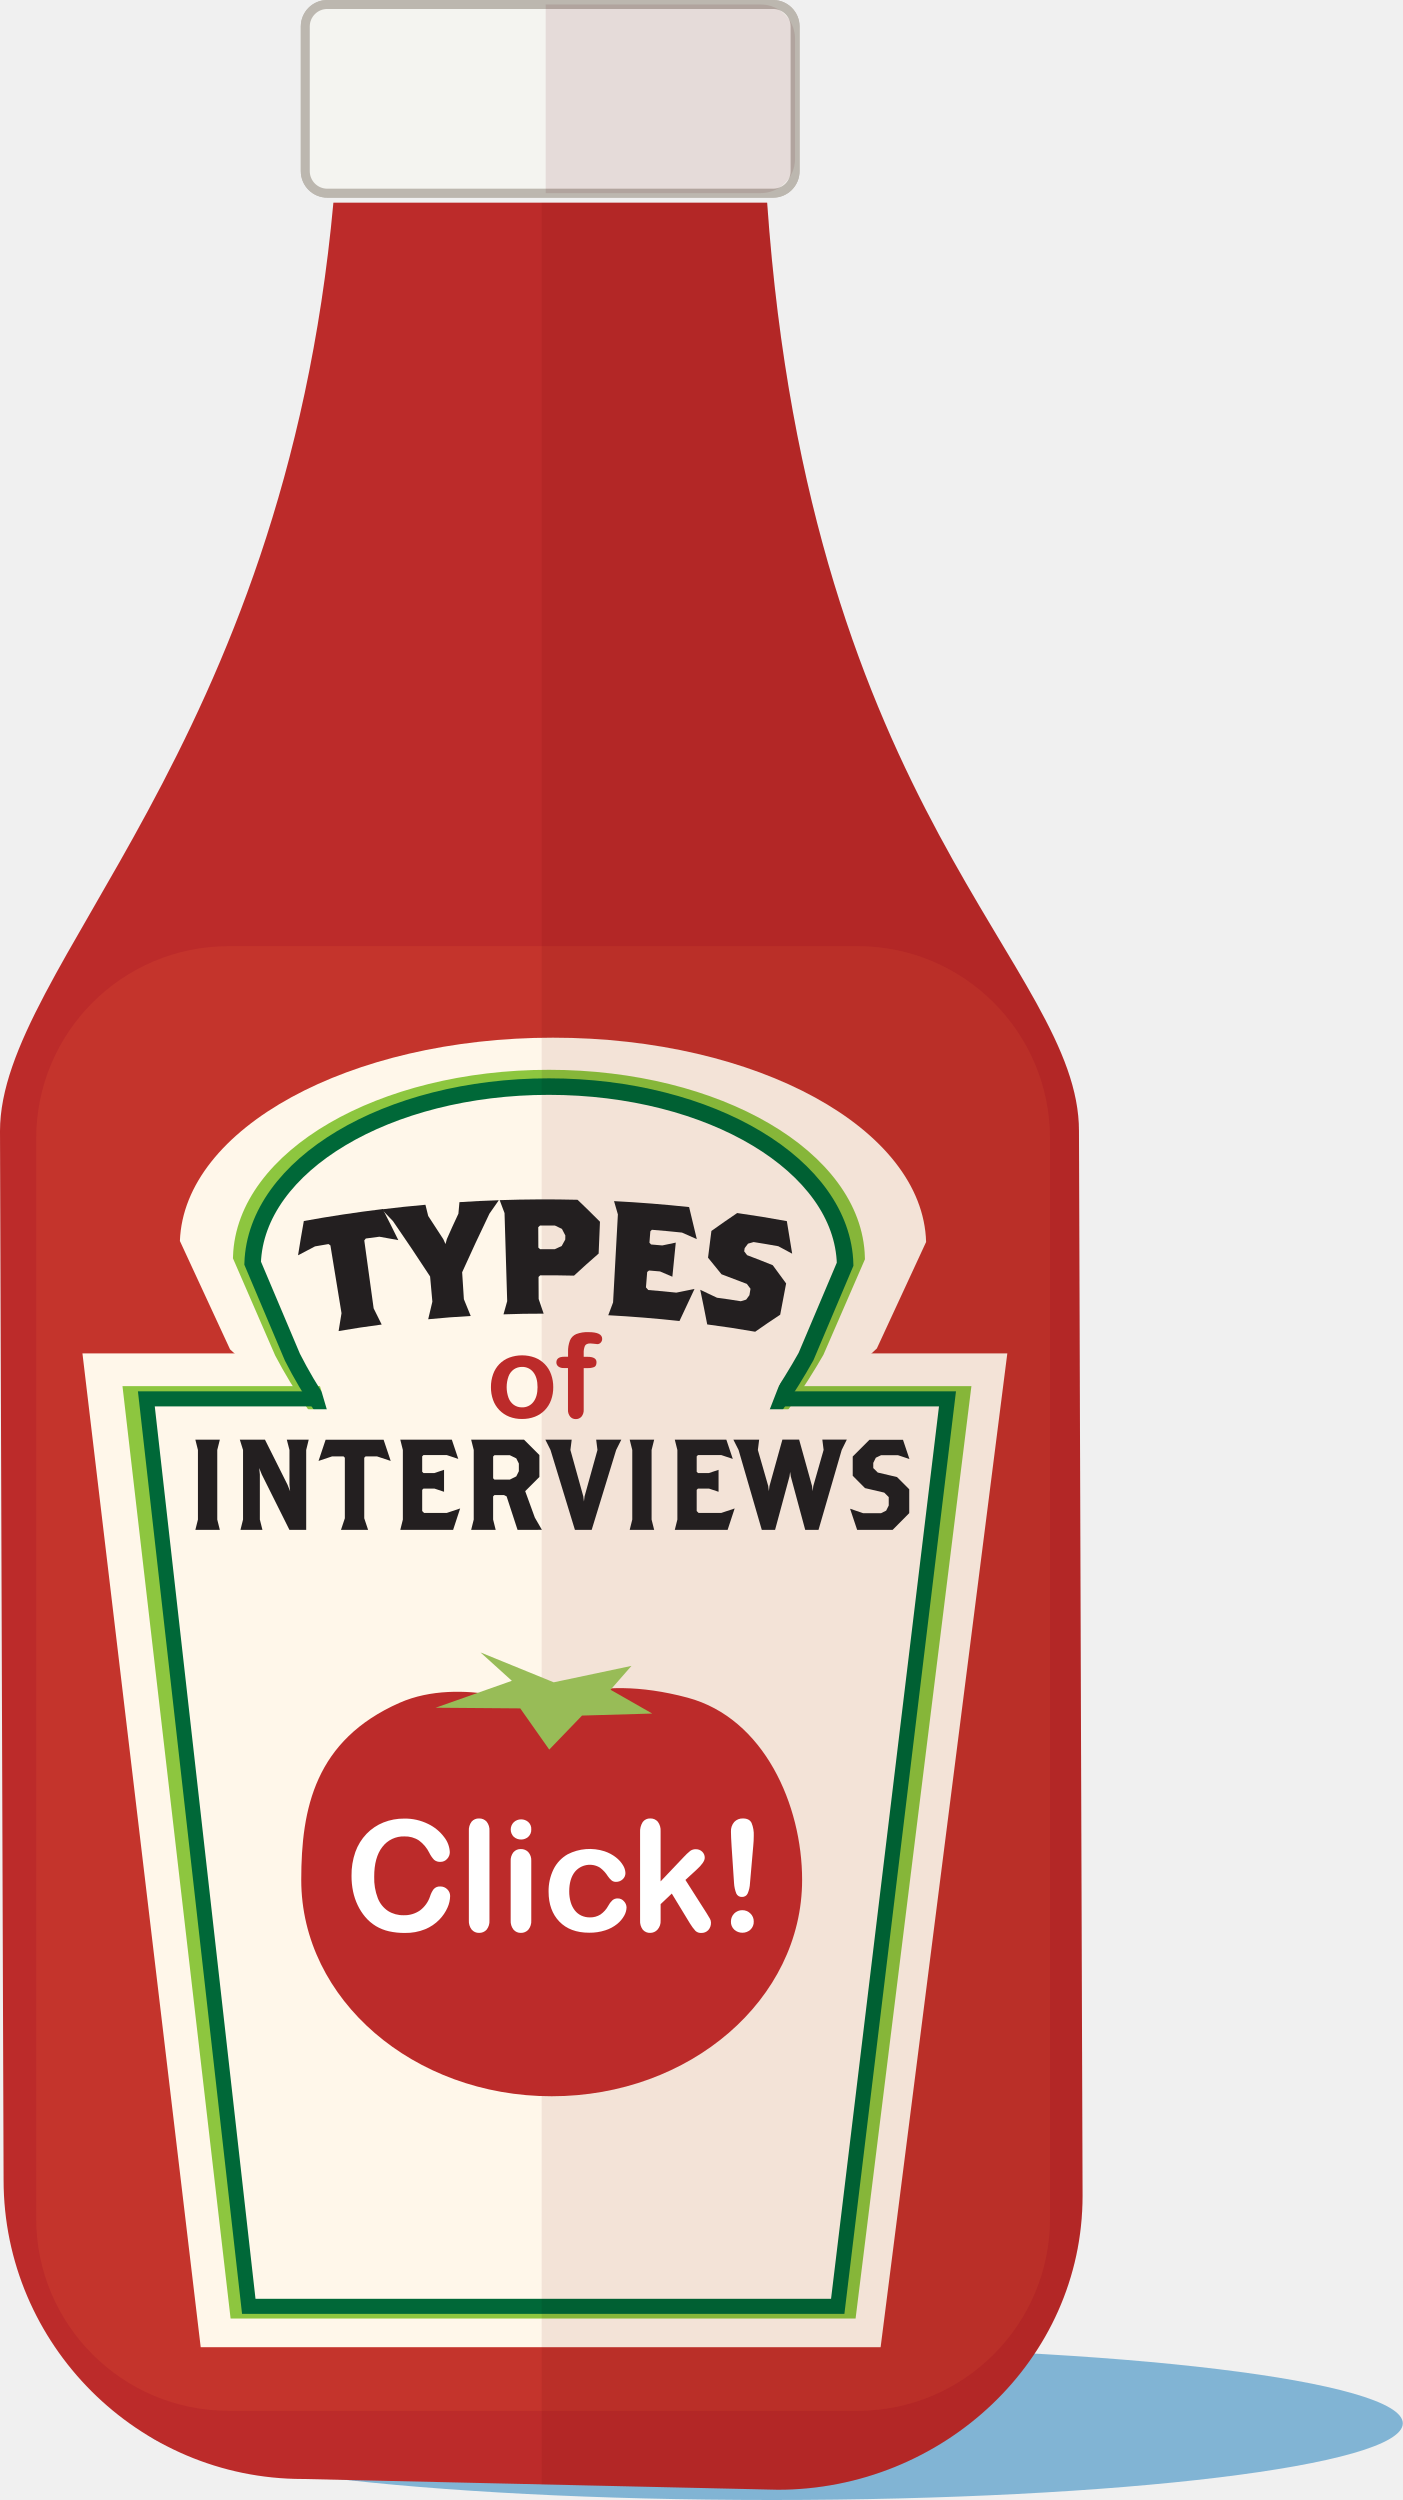
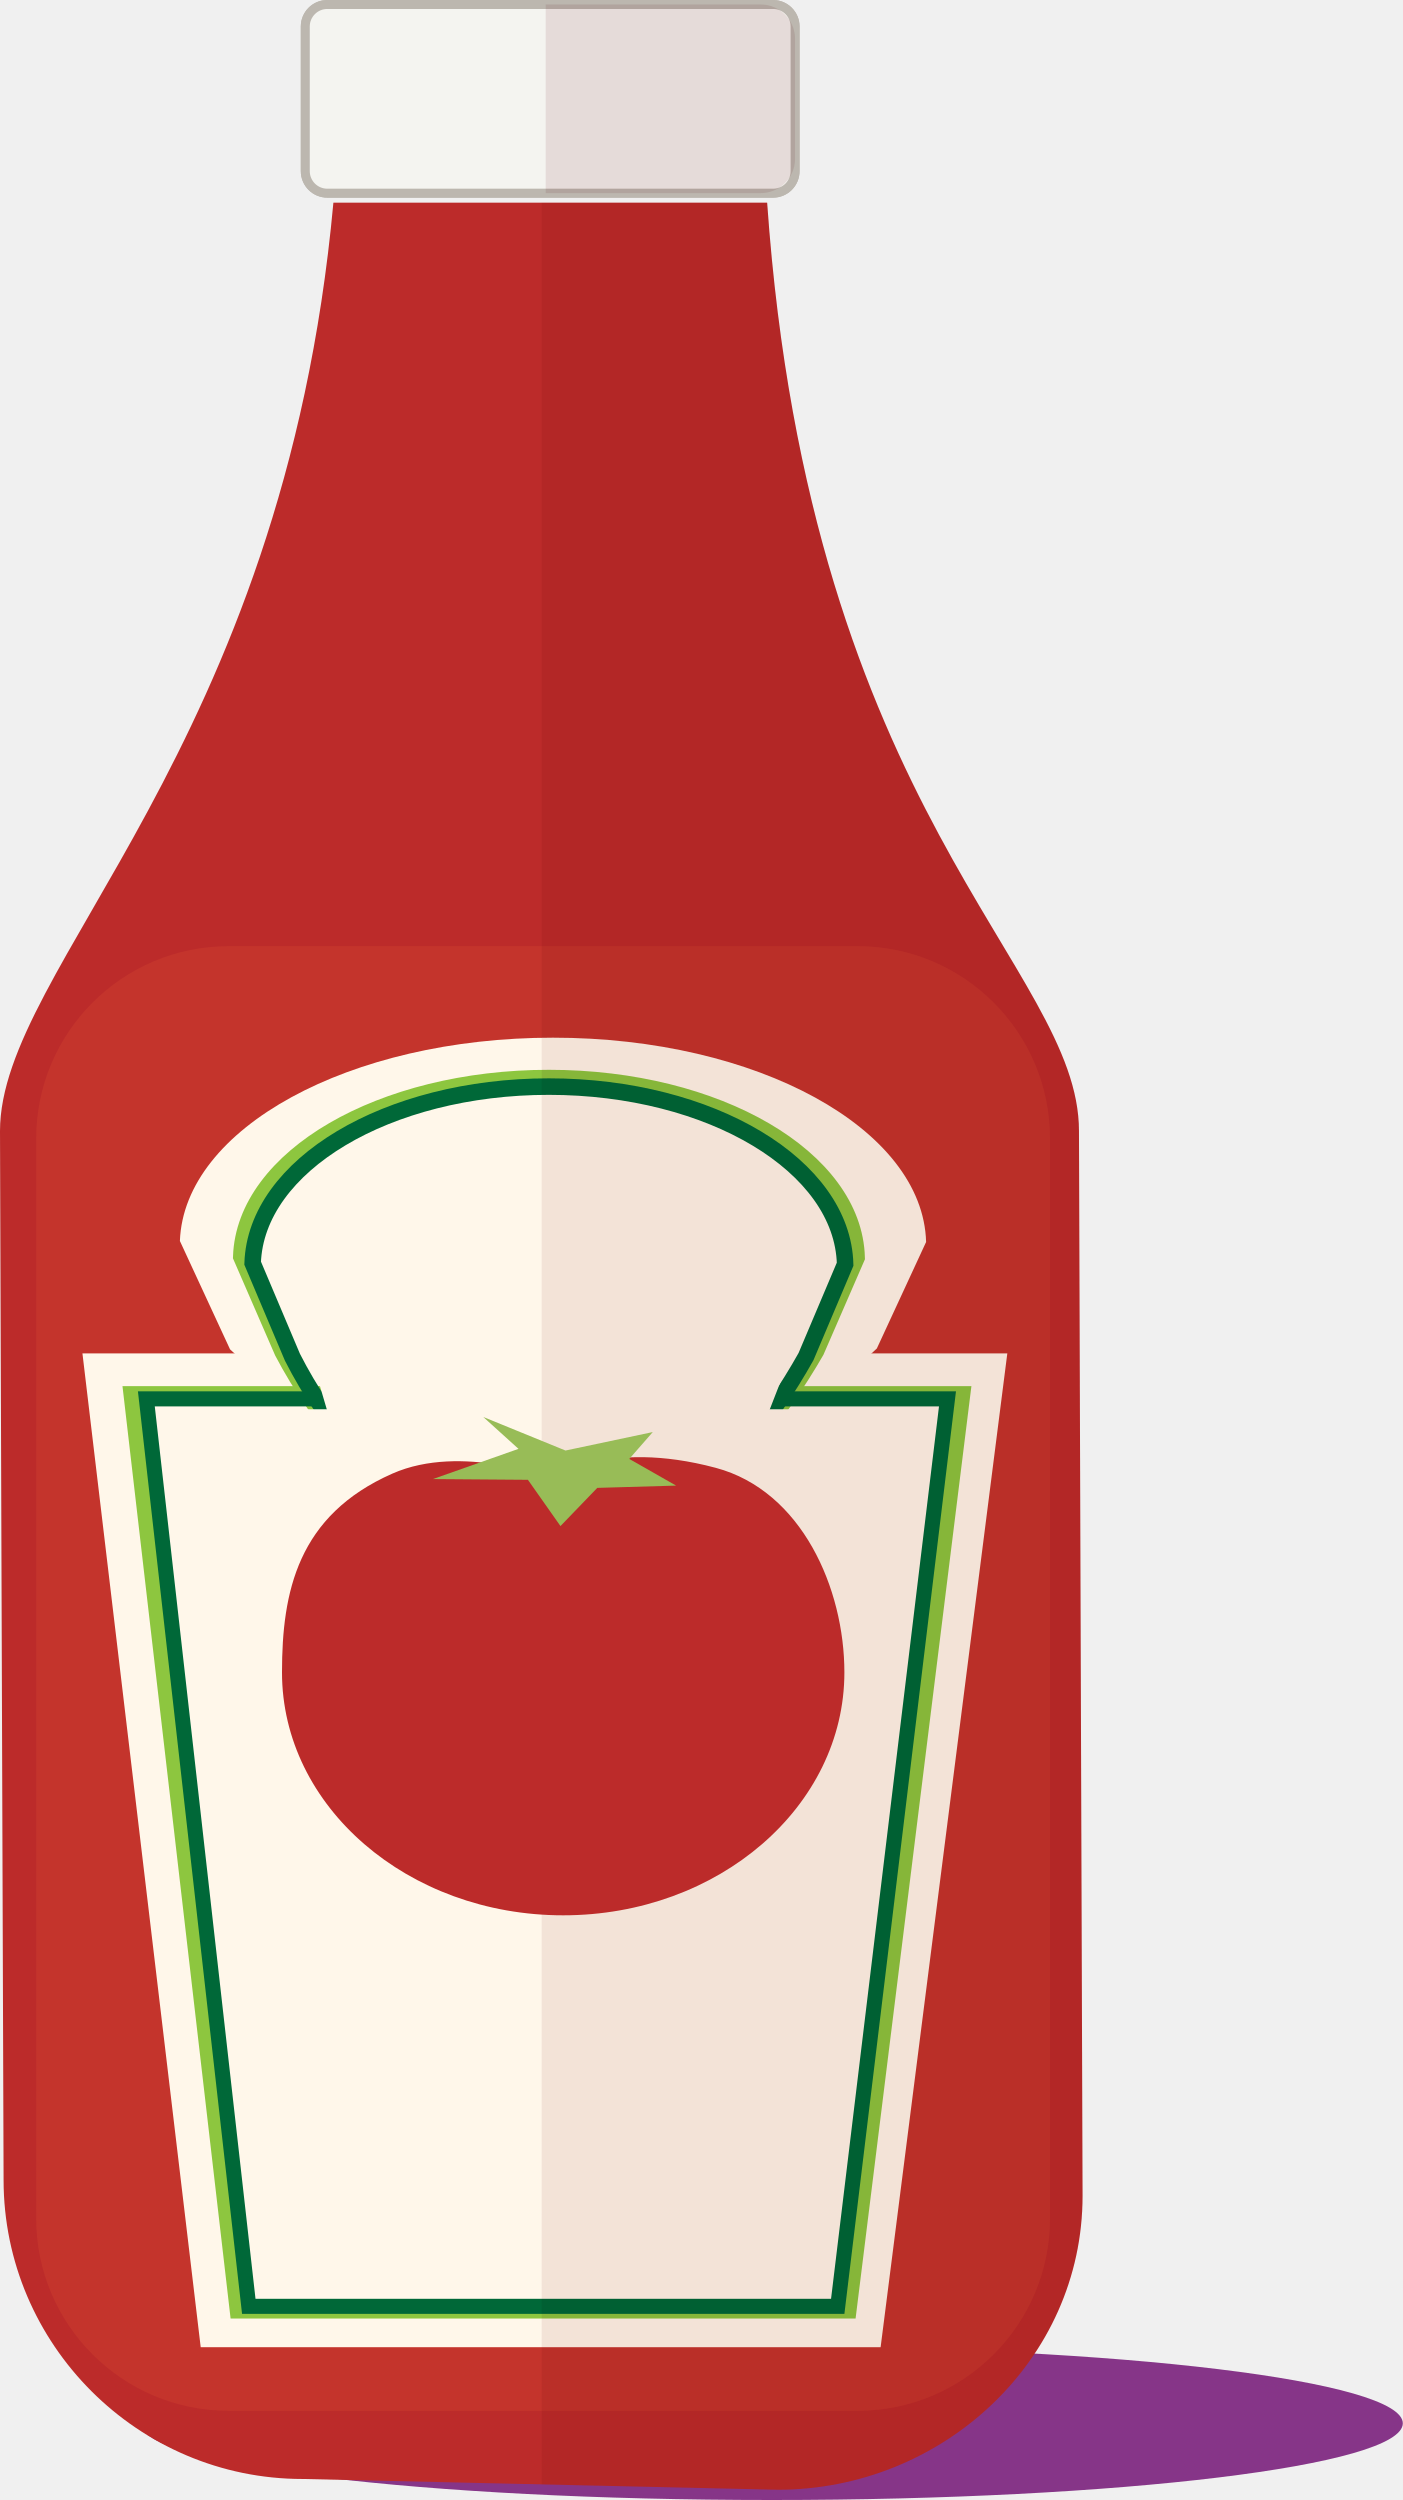
<svg xmlns="http://www.w3.org/2000/svg" viewBox="0 0 728.78 1298.78">
  <defs>
-     <style>.cls-1{isolation:isolate;}.cls-2{fill:#81b4d4;}.cls-3{fill:#bc2b2a;}.cls-4{fill:#f4f4f0;stroke:#bcb7af;stroke-width:4.66px;}.cls-10,.cls-4,.cls-7,.cls-8,.cls-9{stroke-miterlimit:10;}.cls-5{fill:#c4342c;}.cls-6{fill:#fff7ea;}.cls-10,.cls-7,.cls-8,.cls-9{fill:none;}.cls-7,.cls-8{stroke:#8dc63f;}.cls-7{stroke-width:8.79px;}.cls-8{stroke-width:8.01px;}.cls-10,.cls-9{stroke:#006838;}.cls-9{stroke-width:7.82px;}.cls-10{stroke-width:8.58px;}.cls-11,.cls-12{fill:#77111b;mix-blend-mode:multiply;}.cls-11{opacity:0.09;}.cls-12{opacity:0.11;}.cls-13{fill:#231f20;}.cls-14{fill:#98bc57;}.cls-15{fill:#fff;}</style>
+     <style>.cls-1{isolation:isolate;}.cls-2{fill:#863588;}.cls-3{fill:#bc2b2a;}.cls-4{fill:#f4f4f0;stroke:#bcb7af;stroke-width:4.66px;}.cls-10,.cls-4,.cls-7,.cls-8,.cls-9{stroke-miterlimit:10;}.cls-5{fill:#c4342c;}.cls-6{fill:#fff7ea;}.cls-10,.cls-7,.cls-8,.cls-9{fill:none;}.cls-7,.cls-8{stroke:#8dc63f;}.cls-7{stroke-width:8.79px;}.cls-8{stroke-width:8.01px;}.cls-10,.cls-9{stroke:#006838;}.cls-9{stroke-width:7.82px;}.cls-10{stroke-width:8.58px;}.cls-11,.cls-12{fill:#77111b;mix-blend-mode:multiply;}.cls-11{opacity:0.09;}.cls-12{opacity:0.11;}.cls-13{fill:#98bc57;}</style>
  </defs>
  <g class="cls-1">
    <g id="Layer_2" data-name="Layer 2">
      <g id="Layer_7" data-name="Layer 7">
        <ellipse class="cls-2" cx="400.93" cy="1258.95" rx="327.85" ry="39.83" />
        <path class="cls-3" d="M404.12,1293.45l-246.92-5.59c-85.44,0-155.34-69.9-155.34-155.34L0,587.63c0-85.44,147.12-197.41,173.2-482.34H398.54c22.35,318.46,162,396.9,162,482.34l1.86,553.11C562.42,1226.18,489.56,1293.45,404.12,1293.45Z" />
        <rect class="cls-4" x="158.6" y="2.33" width="254.45" height="98.03" rx="11.45" ry="11.45" />
        <rect class="cls-5" x="18.8" y="491.55" width="526.69" height="760.89" rx="100" ry="100" />
        <path class="cls-6" d="M287.29,539.09c-105.73,0-191.69,47.09-193.83,105.62L119.51,701c33.56,32.15,96.13,53.78,167.77,53.78,72,0,134.8-21.82,168.25-54.23l25.59-55.32C479.5,586.47,393.35,539.09,287.29,539.09Z" />
        <polygon class="cls-6" points="457.49 1219.4 104.27 1219.4 42.83 703.1 523.31 703.1 457.49 1219.4" />
        <path class="cls-7" d="M285.18,560.17c-87.14,0-158,41.32-159.74,92.69l21.47,49.41a240.81,240.81,0,0,0,15.86,26.12H406.92c6.64-9.48,12.35-18.55,16.92-26.51l21.09-48.54C443.6,601.75,372.59,560.17,285.18,560.17Z" />
        <polygon class="cls-8" points="440.95 1200.5 123.36 1200.5 68.12 724.11 500.13 724.11 440.95 1200.5" />
        <polygon class="cls-9" points="435.21 1198.16 129.24 1198.16 76.03 726.73 492.23 726.73 435.21 1198.16" />
        <polygon class="cls-6" points="376.48 778.19 194.21 780.26 173.5 729.51 395.12 730.55 376.48 778.19" />
        <path class="cls-10" d="M285.14,564.5c-84,0-152.2,40.89-153.89,91.72l20.68,48.9A239.69,239.69,0,0,0,167.21,731H402.43c6.4-9.39,11.9-18.35,16.3-26.23l20.32-48C437.76,605.64,369.35,564.5,285.14,564.5Z" />
        <rect class="cls-6" x="110.19" y="732.13" width="357.56" height="107.07" />
        <polygon class="cls-6" points="390.98 755.14 176.19 754.01 164.83 715.37 406.89 714.23 390.98 755.14" />
        <rect class="cls-4" x="158.6" y="2.33" width="254.45" height="98.03" rx="11.45" ry="11.45" />
        <path class="cls-11" d="M398.54,105.29H281.4V1290.67l122.72,2.78c85.44,0,158.3-67.27,158.3-152.71l-1.86-553.11C560.56,502.19,420.89,423.75,398.54,105.29Z" />
        <path class="cls-12" d="M395.26,2.33H283.49v98H395.26a17.84,17.84,0,0,0,17.79-17.79V20.12A17.84,17.84,0,0,0,395.26,2.33Z" />
-         <path class="cls-13" d="M101.49,794.8l1.34-5.36V753.28l-1.34-5.36h12.72l-1.34,5.36v36.16l1.34,5.36Z" />
-         <path class="cls-13" d="M159.07,753.28V794.8h-8.7L136,766l-1.34-3.35L135,766v23.43l1.34,5.36H124.92l1.34-5.36V753.28l-1.67-5.36h13.06l11.72,23.43,1.34,3.35-.33-3.35V753.28L149,747.93h11.38Z" />
-         <path class="cls-13" d="M195.9,756.63h-6l-.67.67v31.47l2,6H177.15l2-6V757.3l-.67-.67h-6l-7,2.34,3.68-11h30.13l3.68,11Z" />
-         <path class="cls-13" d="M235.4,794.8H207.95l1.34-5.36V753.28l-1.34-5.36h26.78l3.35,10-6-2H220l-.67.67v8l.67.67h5.69l5-1.67V775l-5-1.67H220l-.67.67v11l1,1h11.72l7-2.34Z" />
-         <path class="cls-13" d="M268.88,794.8l-5.69-17.41-1.34-.67h-5l-.67.67v12.05l1.34,5.36H244.77l1.34-5.36V753.28l-1.34-5.36h27.45l8,8v11.38l-7.37,7.37,5,13.73,3.68,6.36Zm.67-34.48-1.34-2.68L264.86,756h-8l-.67.67V768l.67.67h8l3.35-1.67,1.34-2.68Z" />
-         <path class="cls-13" d="M320.1,753.28,307.38,794.8h-8.7L286,753.28l-2.68-5.36H297l-.67,5.36,6.7,24.1.33,2.68.33-2.68,6.7-24.1-.67-5.36h13.06Z" />
-         <path class="cls-13" d="M327.13,794.8l1.34-5.36V753.28l-1.34-5.36h12.72l-1.34,5.36v36.16l1.34,5.36Z" />
-         <path class="cls-13" d="M378,794.8H350.56l1.34-5.36V753.28l-1.34-5.36h26.78l3.35,10-6-2H362.61l-.67.67v8l.67.67h5.69l5-1.67V775l-5-1.67h-5.69l-.67.67v11l1,1h11.72l7-2.34Z" />
-         <path class="cls-13" d="M437.27,753.28,425.22,794.8h-6.9L410.82,767l-.33-2.34-.33,2.34-7.5,27.79h-6.9L383.7,753.28,381,747.93h13.39l-.67,5.36L399.1,772l.33,2.68.33-2.68,6.7-24.1h8.7l6.7,24.1.33,2.68.33-2.68,5.36-18.75-.67-5.36h12.72Z" />
-         <path class="cls-13" d="M463.72,794.8H445.3l-3.68-11,6.83,2.34h9.24l2.68-1.34,1.34-2.68v-4.35l-2.34-2.34-10-2.34L443,766.68v-10l8.7-8.7h17.41l3.35,10-6-2h-8.71L455,757.3,453.67,760v2.68L456,765l10,2.34,6.36,6.36v12.39Z" />
-         <path class="cls-3" d="M416.71,976.62c0,62.08-58.25,112.41-130.1,112.41S156.5,1038.7,156.5,976.62c0-37.19,7.2-72.61,51.1-92,32.16-14.19,73.8,2.46,73.8,2.46s25-18.74,75.81-5.12C397,892.63,416.71,937.82,416.71,976.62Z" />
-         <polygon class="cls-14" points="338.85 890.21 302.37 891.26 285.34 908.93 270.28 887.53 226.31 887.18 265.92 873.2 249.61 858.45 287.67 873.98 328.06 865.44 317.19 877.86 338.85 890.21" />
-         <path class="cls-13" d="M197.11,642.49c-2.83.36-4.24.54-7.07.93l-.79,1,4.86,35.28c1.69,3.36,2.52,5,4.18,8.42-9,1.19-13.45,1.87-22.38,3.38.59-3.71.89-5.57,1.51-9.28L171.65,647l-1-.69c-2.82.47-4.22.71-7,1.2-3.54,1.83-5.31,2.76-8.81,4.63,1.13-7.12,1.73-10.68,3-17.81q20.43-3.71,41-6.2c3.3,6.44,4.91,9.66,8.09,16.13C203,643.56,201,643.19,197.11,642.49Z" />
-         <path class="cls-13" d="M254.28,630.49c-4.87,10.11-9.59,20.24-14.19,30.47l.9,14c1.44,3.48,2.15,5.22,3.55,8.7-8.85.53-13.27.87-22.09,1.71.85-3.66,1.29-5.49,2.17-9.14l-1.18-13.09c-6.3-9.68-12.7-19.22-19.26-28.72-2.33-2.47-3.5-3.69-5.86-6.14,9.07-1.1,13.61-1.58,22.7-2.39.58,2.33.87,3.5,1.44,5.83,3.2,4.83,4.78,7.25,7.88,12.11l1.1,2.47.71-2.6c2.33-5.28,3.52-7.91,6-13.17.21-2.39.32-3.59.54-6,8.18-.52,12.27-.72,20.45-1C257.16,626.3,256.19,627.69,254.28,630.49Z" />
-         <path class="cls-13" d="M298.21,662.71c-7-.16-10.54-.19-17.56-.17l-.87.85c0,4.58,0,6.87.06,11.45,1,3,1.57,4.57,2.59,7.62-8.35,0-12.52.08-20.86.36.76-2.74,1.15-4.11,1.92-6.85l-1.38-45.77c-1-2.69-1.51-4-2.53-6.71q20.23-.68,40.47-.19c4.73,4.52,7.06,6.81,11.64,11.41L311,651.24C305.79,655.78,303.24,658.07,298.21,662.71Zm-4.51-20.87-1.77-3.42-3.63-1.73c-3.1,0-4.65,0-7.76,0l-.91.85c0,4.24,0,6.36.05,10.6l.9.84c3,0,4.57,0,7.62,0l3.61-1.66,1.85-3.37Z" />
-         <path class="cls-13" d="M353,686.28q-18.43-2-37-3c1-2.67,1.49-4,2.5-6.66l2.5-45.72c-.77-2.76-1.16-4.14-2-6.9q19.53,1,39,3.09c1.65,6.66,2.44,10,4,16.66-3.07-1.38-4.61-2.06-7.7-3.41-6.25-.65-9.38-.94-15.64-1.45l-.8.79-.47,5.92.83.92c2.34.19,3.51.29,5.85.5,2.77-.6,4.17-.9,7-1.47l-1.77,17.72c-2.55-1.11-3.83-1.65-6.4-2.74-2.29-.21-3.44-.3-5.73-.49l-.95.77-.64,8,1.2,1.37c5.84.48,8.75.75,14.58,1.36,3.77-.8,5.66-1.19,9.45-1.93C357.64,676.29,356.08,679.62,353,686.28Z" />
-         <path class="cls-13" d="M404.34,647.43c-5.12-.92-7.69-1.35-12.82-2.17l-2.91.83-1.74,2.31-.26,1.68,1.53,2c5.36,2,8,3.09,13.33,5.23,2.81,3.77,4.2,5.66,6.93,9.46L405.32,683c-5.27,3.49-7.87,5.26-13,8.85-9.94-1.71-14.92-2.47-24.91-3.79-1.39-7.2-2.12-10.8-3.63-18,3.51,1.63,5.25,2.45,8.72,4.13,4.95.68,7.42,1,12.35,1.82l2.79-.84,1.7-2.3.55-3.35L388,667c-5.24-2-7.87-3-13.17-5-2.75-3.46-4.15-5.19-7-8.62l1.75-13.88c5.29-3.78,8-5.64,13.39-9.31,10.34,1.49,15.5,2.33,25.8,4.2,1.16,6.76,1.71,10.14,2.77,16.91C408.72,649.77,407.26,649,404.34,647.43Z" />
-         <path class="cls-3" d="M287.42,720.65a19.21,19.21,0,0,1-1.13,6.7,14.81,14.81,0,0,1-3.28,5.27,14.46,14.46,0,0,1-5.12,3.38,18.13,18.13,0,0,1-6.7,1.18,17.59,17.59,0,0,1-6.64-1.19,14.66,14.66,0,0,1-8.38-8.65,19.16,19.16,0,0,1-1.12-6.69,19.4,19.4,0,0,1,1.13-6.76,14.73,14.73,0,0,1,3.25-5.24,14.31,14.31,0,0,1,5.12-3.35,19.39,19.39,0,0,1,13.35,0A14.41,14.41,0,0,1,286.3,714,19.28,19.28,0,0,1,287.42,720.65Zm-8.16,0q0-5-2.19-7.75a7.11,7.11,0,0,0-5.88-2.77,7.29,7.29,0,0,0-4.2,1.24,7.83,7.83,0,0,0-2.8,3.65,16.57,16.57,0,0,0,0,11.2,8,8,0,0,0,2.77,3.65,7.19,7.19,0,0,0,4.24,1.27,7.1,7.1,0,0,0,5.88-2.79Q279.26,725.57,279.26,720.65Z" />
-         <path class="cls-3" d="M293.17,704.84h1.94v-2.44a15.61,15.61,0,0,1,1-6.06,6.15,6.15,0,0,1,3.28-3.28,15.91,15.91,0,0,1,6.33-1q7.12,0,7.12,3.49a2.75,2.75,0,0,1-.75,1.94,2.32,2.32,0,0,1-1.76.8,12.55,12.55,0,0,1-1.64-.18,13.28,13.28,0,0,0-2-.18q-2.2,0-2.83,1.3a8.76,8.76,0,0,0-.62,3.71v1.94h2q4.65,0,4.65,2.8,0,2-1.24,2.53a8.78,8.78,0,0,1-3.41.54h-2v21.54a5.3,5.3,0,0,1-1.15,3.68,3.82,3.82,0,0,1-3,1.27,3.72,3.72,0,0,1-2.87-1.27,5.3,5.3,0,0,1-1.15-3.68V710.71h-2.23a4.25,4.25,0,0,1-2.8-.82,2.64,2.64,0,0,1-1-2.13Q289.09,704.84,293.17,704.84Z" />
-         <path class="cls-15" d="M233.85,985A15.31,15.31,0,0,1,232.5,991a21.41,21.41,0,0,1-4.25,6.27,21.7,21.7,0,0,1-7.41,5,26.64,26.64,0,0,1-10.51,1.92,36.72,36.72,0,0,1-8.27-.86,23.2,23.2,0,0,1-6.76-2.69,22.83,22.83,0,0,1-5.59-4.8,28.54,28.54,0,0,1-3.88-6.06,31.58,31.58,0,0,1-2.41-7.16,39,39,0,0,1-.8-8.08,35.83,35.83,0,0,1,2-12.43,26.52,26.52,0,0,1,5.78-9.39,25.24,25.24,0,0,1,8.82-5.94,28.57,28.57,0,0,1,10.78-2,26.94,26.94,0,0,1,12.43,2.79,22.51,22.51,0,0,1,8.35,6.88,13.59,13.59,0,0,1,2.9,7.75,5,5,0,0,1-1.41,3.53,4.47,4.47,0,0,1-3.41,1.53,4.71,4.71,0,0,1-3.35-1.06,14.67,14.67,0,0,1-2.49-3.65,17.55,17.55,0,0,0-5.35-6.39,13.07,13.07,0,0,0-7.59-2.12,13.75,13.75,0,0,0-11.43,5.45q-4.26,5.45-4.25,15.49a28.77,28.77,0,0,0,1.88,11.16,14.08,14.08,0,0,0,5.33,6.65,14.71,14.71,0,0,0,8.08,2.2,14.18,14.18,0,0,0,8.49-2.49,15,15,0,0,0,5.24-7.31,12.42,12.42,0,0,1,1.84-3.71,4.17,4.17,0,0,1,3.53-1.43,4.94,4.94,0,0,1,3.57,1.45A4.83,4.83,0,0,1,233.85,985Z" />
-         <path class="cls-15" d="M243.58,997.65V951.22a7.22,7.22,0,0,1,1.43-4.86,4.86,4.86,0,0,1,3.86-1.65,5.07,5.07,0,0,1,3.92,1.63,7,7,0,0,1,1.49,4.88v46.43a7,7,0,0,1-1.51,4.88,5.08,5.08,0,0,1-3.9,1.63,4.84,4.84,0,0,1-3.82-1.69A7.12,7.12,0,0,1,243.58,997.65Z" />
-         <path class="cls-15" d="M270.75,955.65a5.65,5.65,0,0,1-3.82-1.37,5.33,5.33,0,0,1,0-7.63,5.47,5.47,0,0,1,3.78-1.47,5.61,5.61,0,0,1,3.69,1.33A4.75,4.75,0,0,1,276,950.4a4.9,4.9,0,0,1-1.57,3.86A5.43,5.43,0,0,1,270.75,955.65ZM276,966.71v30.94a6.91,6.91,0,0,1-1.53,4.86,5.07,5.07,0,0,1-3.88,1.65,4.84,4.84,0,0,1-3.82-1.69,7.12,7.12,0,0,1-1.47-4.82V967a6.87,6.87,0,0,1,1.47-4.79,4.94,4.94,0,0,1,3.82-1.61,5.13,5.13,0,0,1,3.88,1.61A6.23,6.23,0,0,1,276,966.71Z" />
-         <path class="cls-15" d="M325.5,990.91a9.24,9.24,0,0,1-1.2,4.27,14.69,14.69,0,0,1-3.65,4.33,18.85,18.85,0,0,1-6.18,3.31,26.22,26.22,0,0,1-8.39,1.25q-9.92,0-15.49-5.79T285,982.79a25.53,25.53,0,0,1,2.55-11.65,18.3,18.3,0,0,1,7.37-7.82,25.07,25.07,0,0,1,19.16-1.55,19.94,19.94,0,0,1,5.88,3.14,15,15,0,0,1,3.69,4.1,8.12,8.12,0,0,1,1.27,4.06,4.28,4.28,0,0,1-1.43,3.25,4.91,4.91,0,0,1-3.47,1.33,3.5,3.5,0,0,1-2.22-.69,10.8,10.8,0,0,1-2-2.22,16.23,16.23,0,0,0-4.1-4.47,10.07,10.07,0,0,0-13.08,2.21q-2.9,3.71-2.9,10.14a19.56,19.56,0,0,0,.75,5.55,12.61,12.61,0,0,0,2.16,4.31,9.23,9.23,0,0,0,3.41,2.71,10.37,10.37,0,0,0,4.39.92,9.89,9.89,0,0,0,5.51-1.49,13,13,0,0,0,4.06-4.55,10.47,10.47,0,0,1,2.12-2.82,4,4,0,0,1,2.78-1,4.13,4.13,0,0,1,3.25,1.49A4.77,4.77,0,0,1,325.5,990.91Z" />
-         <path class="cls-15" d="M358.44,999.26,349,983.73l-5.8,5.49v8.51a6.54,6.54,0,0,1-1.63,4.76,5.09,5.09,0,0,1-3.75,1.67,4.84,4.84,0,0,1-3.88-1.65,7.29,7.29,0,0,1-1.41-4.86V952a9.07,9.07,0,0,1,1.37-5.43,4.58,4.58,0,0,1,3.92-1.86,4.91,4.91,0,0,1,3.92,1.69,7.45,7.45,0,0,1,1.45,5v26l12-12.63a29.75,29.75,0,0,1,3.41-3.22,4.72,4.72,0,0,1,2.86-.86,4.63,4.63,0,0,1,3.33,1.27,4.24,4.24,0,0,1,1.33,3.2q0,2.35-4.35,6.27l-5.69,5.22,11,17.25q1.22,1.92,1.75,2.92a4.07,4.07,0,0,1,.53,1.9,5.61,5.61,0,0,1-1.39,4,4.82,4.82,0,0,1-3.67,1.47,4.08,4.08,0,0,1-3-1.06A25.52,25.52,0,0,1,358.44,999.26Z" />
-         <path class="cls-15" d="M381.34,978.28l-1.25-18.79q-.35-5.49-.35-7.88a7.14,7.14,0,0,1,1.71-5.08,5.86,5.86,0,0,1,4.49-1.82q3.37,0,4.51,2.33a15.79,15.79,0,0,1,1.14,6.73,51.41,51.41,0,0,1-.27,5.25l-1.69,19.33a15.16,15.16,0,0,1-1.18,5.29,3.08,3.08,0,0,1-3,1.84,3,3,0,0,1-2.94-1.78A17.76,17.76,0,0,1,381.34,978.28Zm4.35,25.8a6.17,6.17,0,0,1-4.18-1.55,5.43,5.43,0,0,1-1.78-4.33,5.83,5.83,0,0,1,5.88-5.84,5.81,5.81,0,0,1,4.22,1.71,5.57,5.57,0,0,1,1.75,4.14,5.47,5.47,0,0,1-1.76,4.31A6,6,0,0,1,385.7,1004.08Z" />
+         <path class="cls-3" d="M438.67,868.81c0,69.71-65.4,126.22-146.09,126.22S146.5,938.52,146.5,868.81c0-41.76,8.09-81.53,57.38-103.27,36.11-15.93,82.86,2.77,82.86,2.77s28-21,85.12-5.75C416.52,774.51,438.67,825.24,438.67,868.81Z" />
+         <polygon class="cls-13" points="351.25 771.79 310.29 772.97 291.17 792.81 274.26 768.78 224.89 768.39 269.36 752.7 251.05 736.13 293.78 753.57 339.13 743.97 326.92 757.93 351.25 771.79" />
      </g>
    </g>
  </g>
</svg>
